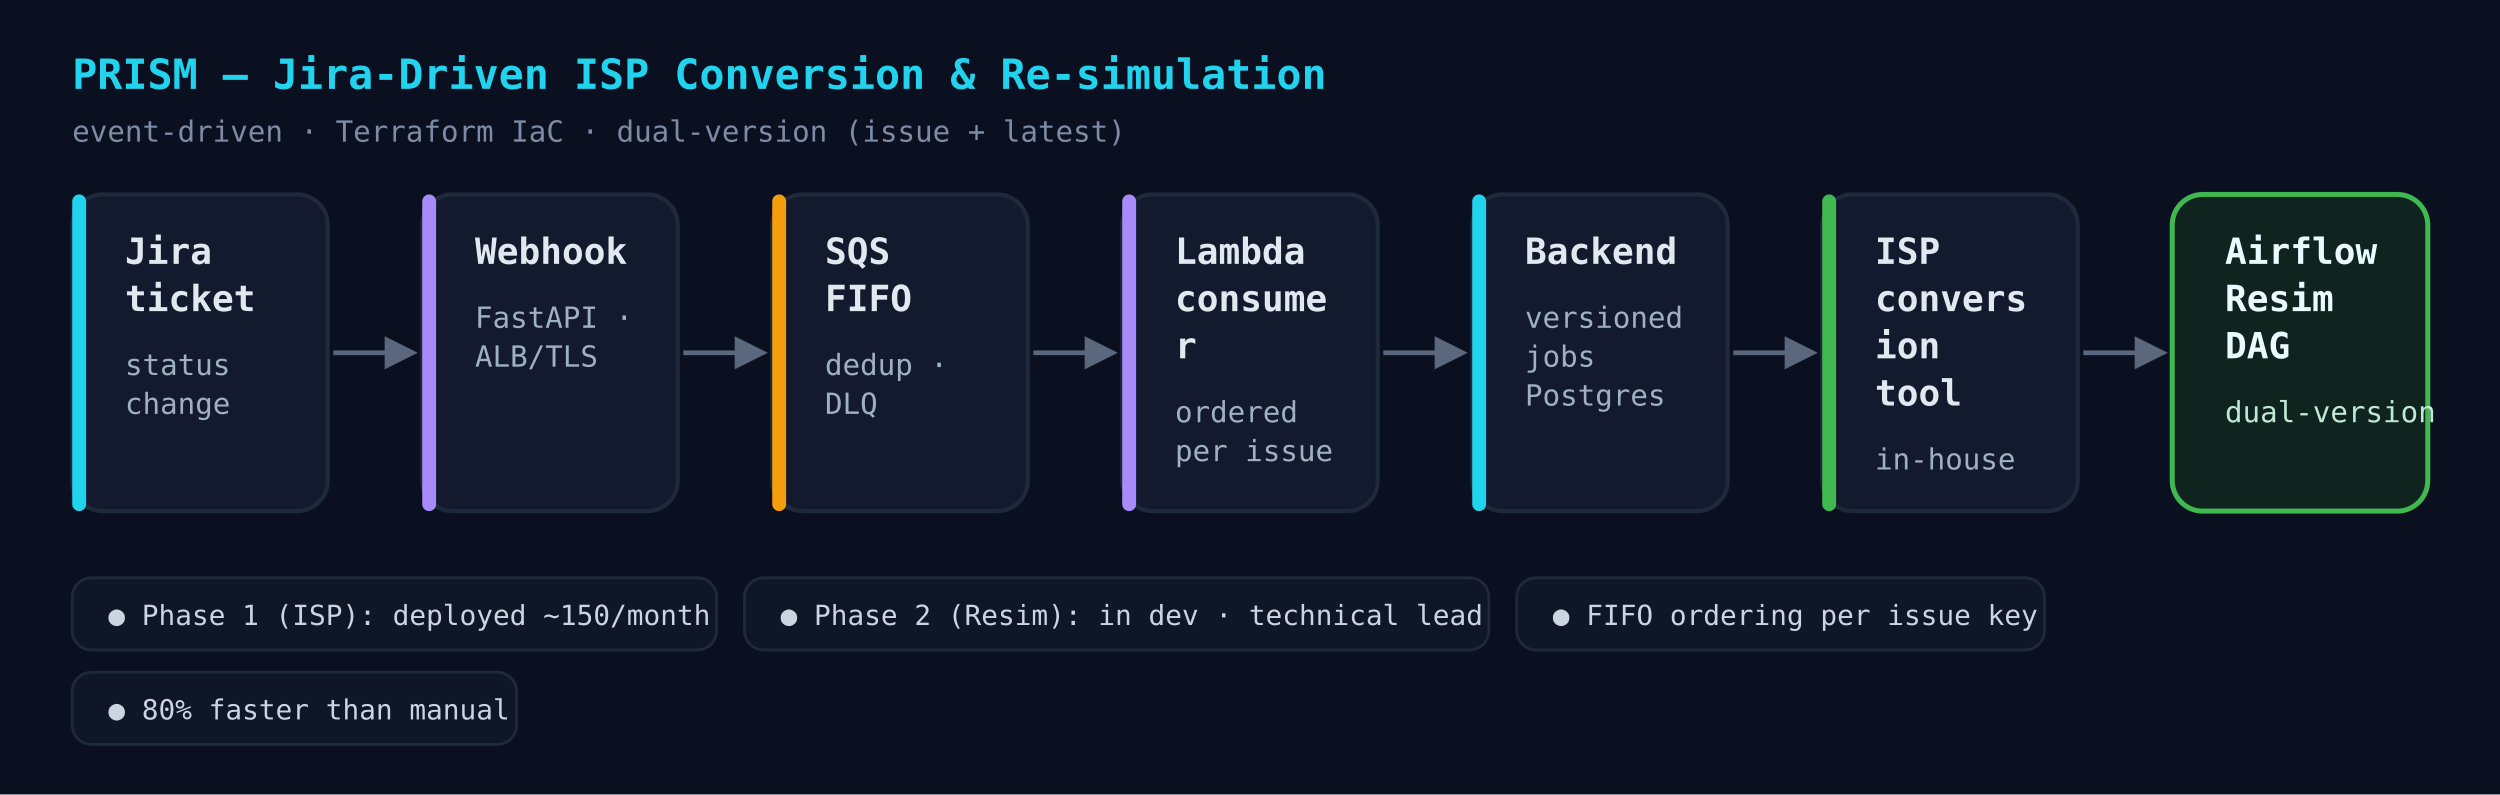
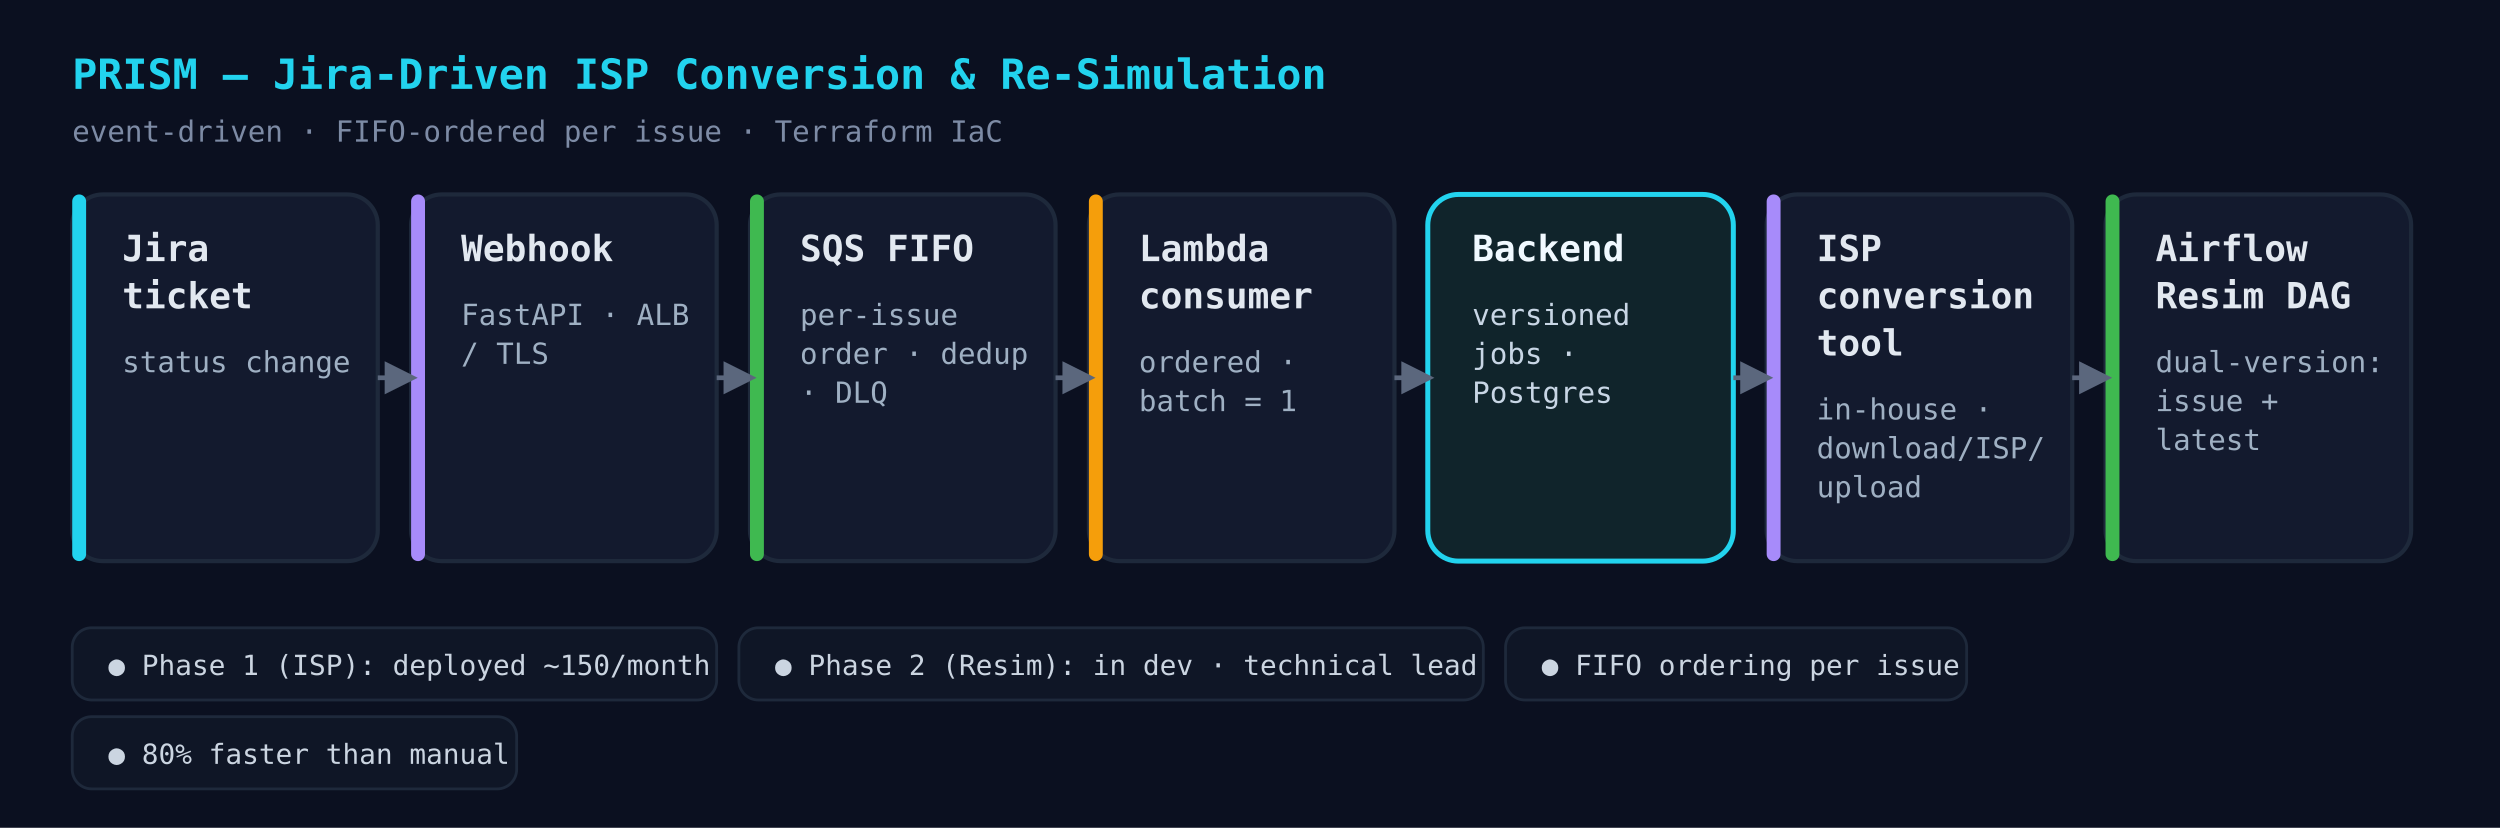
- <svg xmlns="http://www.w3.org/2000/svg" viewBox="0 0 900 286" font-family="'JetBrains Mono',ui-monospace,Menlo,monospace" role="img" aria-label="PRISM — Jira-Driven ISP Conversion &amp; Re-simulation">
+ <svg xmlns="http://www.w3.org/2000/svg" viewBox="0 0 900 298" font-family="'JetBrains Mono',ui-monospace,Menlo,monospace" role="img" aria-label="PRISM — Jira-Driven ISP Conversion &amp; Re-Simulation">
  <defs>
    <marker id="ah" viewBox="0 0 10 10" refX="8" refY="5" markerWidth="7" markerHeight="7" orient="auto-start-reverse">
      <path d="M0 0L10 5L0 10z" fill="#5b677d" />
    </marker>
  </defs>
-   <rect width="900" height="286" fill="#0b1020" />
-   <text x="26" y="32" fill="#22d3ee" font-size="15" font-weight="700">PRISM — Jira-Driven ISP Conversion &amp; Re-simulation</text>
-   <text x="26" y="51" fill="#7d8ba5" font-size="10.5">event-driven · Terraform IaC · dual-version (issue + latest)</text>
-   <rect x="26" y="70" width="92" height="114" rx="11" fill="#131a2e" stroke="#1e293b" stroke-width="1.5" />
-   <rect x="26" y="70" width="5" height="114" rx="2.5" fill="#22d3ee" />
-   <text x="45" y="95" fill="#e2e8f0" font-size="13" font-weight="700">Jira</text>
-   <text x="45" y="112" fill="#e2e8f0" font-size="13" font-weight="700">ticket</text>
-   <text x="45" y="135" fill="#9fb0c3" font-size="10.5">status</text>
-   <text x="45" y="149" fill="#9fb0c3" font-size="10.5">change</text>
-   <path d="M120 127 H148" stroke="#5b677d" stroke-width="1.7" fill="none" marker-end="url(#ah)" />
-   <rect x="152" y="70" width="92" height="114" rx="11" fill="#131a2e" stroke="#1e293b" stroke-width="1.5" />
-   <rect x="152" y="70" width="5" height="114" rx="2.5" fill="#a78bfa" />
-   <text x="171" y="95" fill="#e2e8f0" font-size="13" font-weight="700">Webhook</text>
-   <text x="171" y="118" fill="#9fb0c3" font-size="10.5">FastAPI ·</text>
-   <text x="171" y="132" fill="#9fb0c3" font-size="10.5">ALB/TLS</text>
-   <path d="M246 127 H274" stroke="#5b677d" stroke-width="1.7" fill="none" marker-end="url(#ah)" />
-   <rect x="278" y="70" width="92" height="114" rx="11" fill="#131a2e" stroke="#1e293b" stroke-width="1.5" />
-   <rect x="278" y="70" width="5" height="114" rx="2.5" fill="#f59e0b" />
-   <text x="297" y="95" fill="#e2e8f0" font-size="13" font-weight="700">SQS</text>
-   <text x="297" y="112" fill="#e2e8f0" font-size="13" font-weight="700">FIFO</text>
-   <text x="297" y="135" fill="#9fb0c3" font-size="10.5">dedup ·</text>
-   <text x="297" y="149" fill="#9fb0c3" font-size="10.5">DLQ</text>
-   <path d="M372 127 H400" stroke="#5b677d" stroke-width="1.7" fill="none" marker-end="url(#ah)" />
-   <rect x="404" y="70" width="92" height="114" rx="11" fill="#131a2e" stroke="#1e293b" stroke-width="1.5" />
-   <rect x="404" y="70" width="5" height="114" rx="2.5" fill="#a78bfa" />
-   <text x="423" y="95" fill="#e2e8f0" font-size="13" font-weight="700">Lambda</text>
-   <text x="423" y="112" fill="#e2e8f0" font-size="13" font-weight="700">consume</text>
-   <text x="423" y="129" fill="#e2e8f0" font-size="13" font-weight="700">r</text>
-   <text x="423" y="152" fill="#9fb0c3" font-size="10.5">ordered</text>
-   <text x="423" y="166" fill="#9fb0c3" font-size="10.5">per issue</text>
-   <path d="M498 127 H526" stroke="#5b677d" stroke-width="1.7" fill="none" marker-end="url(#ah)" />
-   <rect x="530" y="70" width="92" height="114" rx="11" fill="#131a2e" stroke="#1e293b" stroke-width="1.5" />
-   <rect x="530" y="70" width="5" height="114" rx="2.5" fill="#22d3ee" />
-   <text x="549" y="95" fill="#e2e8f0" font-size="13" font-weight="700">Backend</text>
-   <text x="549" y="118" fill="#9fb0c3" font-size="10.5">versioned</text>
-   <text x="549" y="132" fill="#9fb0c3" font-size="10.5">jobs</text>
-   <text x="549" y="146" fill="#9fb0c3" font-size="10.5">Postgres</text>
-   <path d="M624 127 H652" stroke="#5b677d" stroke-width="1.7" fill="none" marker-end="url(#ah)" />
-   <rect x="656" y="70" width="92" height="114" rx="11" fill="#131a2e" stroke="#1e293b" stroke-width="1.5" />
-   <rect x="656" y="70" width="5" height="114" rx="2.5" fill="#3fb950" />
-   <text x="675" y="95" fill="#e2e8f0" font-size="13" font-weight="700">ISP</text>
-   <text x="675" y="112" fill="#e2e8f0" font-size="13" font-weight="700">convers</text>
-   <text x="675" y="129" fill="#e2e8f0" font-size="13" font-weight="700">ion</text>
-   <text x="675" y="146" fill="#e2e8f0" font-size="13" font-weight="700">tool</text>
-   <text x="675" y="169" fill="#9fb0c3" font-size="10.5">in-house</text>
-   <path d="M750 127 H778" stroke="#5b677d" stroke-width="1.7" fill="none" marker-end="url(#ah)" />
-   <rect x="782" y="70" width="92" height="114" rx="11" fill="#10241f" stroke="#3fb950" stroke-width="1.8" />
-   <text x="801" y="95" fill="#e9fbff" font-size="13" font-weight="700">Airflow</text>
-   <text x="801" y="112" fill="#e9fbff" font-size="13" font-weight="700">Resim</text>
-   <text x="801" y="129" fill="#e9fbff" font-size="13" font-weight="700">DAG</text>
-   <text x="801" y="152" fill="#bfe9d4" font-size="10.5">dual-version</text>
-   <rect x="26" y="208" width="232" height="26" rx="7" fill="#0f1626" stroke="#1e293b" stroke-width="1" />
-   <text x="39" y="225" fill="#cbd5e1" font-size="10">● Phase 1 (ISP): deployed ~150/month</text>
-   <rect x="268" y="208" width="268" height="26" rx="7" fill="#0f1626" stroke="#1e293b" stroke-width="1" />
-   <text x="281" y="225" fill="#cbd5e1" font-size="10">● Phase 2 (Resim): in dev · technical lead</text>
-   <rect x="546" y="208" width="190" height="26" rx="7" fill="#0f1626" stroke="#1e293b" stroke-width="1" />
-   <text x="559" y="225" fill="#cbd5e1" font-size="10">● FIFO ordering per issue key</text>
-   <rect x="26" y="242" width="160" height="26" rx="7" fill="#0f1626" stroke="#1e293b" stroke-width="1" />
-   <text x="39" y="259" fill="#cbd5e1" font-size="10">● 80% faster than manual</text>
+   <rect width="900" height="298" fill="#0b1020" />
+   <text x="26" y="32" fill="#22d3ee" font-size="15" font-weight="700">PRISM — Jira-Driven ISP Conversion &amp; Re-Simulation</text>
+   <text x="26" y="51" fill="#7d8ba5" font-size="10.5">event-driven · FIFO-ordered per issue · Terraform IaC</text>
+   <rect x="26" y="70" width="110" height="132" rx="11" fill="#131a2e" stroke="#1e293b" stroke-width="1.5" />
+   <rect x="26" y="70" width="5" height="132" rx="2.5" fill="#22d3ee" />
+   <text x="44" y="94" fill="#e2e8f0" font-size="13" font-weight="700">Jira</text>
+   <text x="44" y="111" fill="#e2e8f0" font-size="13" font-weight="700">ticket</text>
+   <text x="44" y="134" fill="#9fb0c3" font-size="10.5">status change</text>
+   <rect x="148" y="70" width="110" height="132" rx="11" fill="#131a2e" stroke="#1e293b" stroke-width="1.5" />
+   <rect x="148" y="70" width="5" height="132" rx="2.5" fill="#a78bfa" />
+   <text x="166" y="94" fill="#e2e8f0" font-size="13" font-weight="700">Webhook</text>
+   <text x="166" y="117" fill="#9fb0c3" font-size="10.5">FastAPI · ALB</text>
+   <text x="166" y="131" fill="#9fb0c3" font-size="10.5">/ TLS</text>
+   <rect x="270" y="70" width="110" height="132" rx="11" fill="#131a2e" stroke="#1e293b" stroke-width="1.5" />
+   <rect x="270" y="70" width="5" height="132" rx="2.5" fill="#3fb950" />
+   <text x="288" y="94" fill="#e2e8f0" font-size="13" font-weight="700">SQS FIFO</text>
+   <text x="288" y="117" fill="#9fb0c3" font-size="10.5">per-issue</text>
+   <text x="288" y="131" fill="#9fb0c3" font-size="10.5">order · dedup</text>
+   <text x="288" y="145" fill="#9fb0c3" font-size="10.5">· DLQ</text>
+   <rect x="392" y="70" width="110" height="132" rx="11" fill="#131a2e" stroke="#1e293b" stroke-width="1.5" />
+   <rect x="392" y="70" width="5" height="132" rx="2.5" fill="#f59e0b" />
+   <text x="410" y="94" fill="#e2e8f0" font-size="13" font-weight="700">Lambda</text>
+   <text x="410" y="111" fill="#e2e8f0" font-size="13" font-weight="700">consumer</text>
+   <text x="410" y="134" fill="#9fb0c3" font-size="10.5">ordered ·</text>
+   <text x="410" y="148" fill="#9fb0c3" font-size="10.5">batch = 1</text>
+   <rect x="514" y="70" width="110" height="132" rx="11" fill="#10242b" stroke="#22d3ee" stroke-width="1.8" />
+   <text x="530" y="94" fill="#f0f9ff" font-size="13" font-weight="700">Backend</text>
+   <text x="530" y="117" fill="#c8d6e5" font-size="10.5">versioned</text>
+   <text x="530" y="131" fill="#c8d6e5" font-size="10.5">jobs ·</text>
+   <text x="530" y="145" fill="#c8d6e5" font-size="10.5">Postgres</text>
+   <rect x="636" y="70" width="110" height="132" rx="11" fill="#131a2e" stroke="#1e293b" stroke-width="1.5" />
+   <rect x="636" y="70" width="5" height="132" rx="2.5" fill="#a78bfa" />
+   <text x="654" y="94" fill="#e2e8f0" font-size="13" font-weight="700">ISP</text>
+   <text x="654" y="111" fill="#e2e8f0" font-size="13" font-weight="700">conversion</text>
+   <text x="654" y="128" fill="#e2e8f0" font-size="13" font-weight="700">tool</text>
+   <text x="654" y="151" fill="#9fb0c3" font-size="10.5">in-house ·</text>
+   <text x="654" y="165" fill="#9fb0c3" font-size="10.5">download/ISP/</text>
+   <text x="654" y="179" fill="#9fb0c3" font-size="10.5">upload</text>
+   <rect x="758" y="70" width="110" height="132" rx="11" fill="#131a2e" stroke="#1e293b" stroke-width="1.5" />
+   <rect x="758" y="70" width="5" height="132" rx="2.5" fill="#3fb950" />
+   <text x="776" y="94" fill="#e2e8f0" font-size="13" font-weight="700">Airflow</text>
+   <text x="776" y="111" fill="#e2e8f0" font-size="13" font-weight="700">Resim DAG</text>
+   <text x="776" y="134" fill="#9fb0c3" font-size="10.5">dual-version:</text>
+   <text x="776" y="148" fill="#9fb0c3" font-size="10.5">issue +</text>
+   <text x="776" y="162" fill="#9fb0c3" font-size="10.5">latest</text>
+   <path d="M136 136 H148" stroke="#5b677d" stroke-width="1.7" fill="none" marker-end="url(#ah)" />
+   <path d="M258 136 H270" stroke="#5b677d" stroke-width="1.7" fill="none" marker-end="url(#ah)" />
+   <path d="M380 136 H392" stroke="#5b677d" stroke-width="1.7" fill="none" marker-end="url(#ah)" />
+   <path d="M502 136 H514" stroke="#5b677d" stroke-width="1.7" fill="none" marker-end="url(#ah)" />
+   <path d="M624 136 H636" stroke="#5b677d" stroke-width="1.7" fill="none" marker-end="url(#ah)" />
+   <path d="M746 136 H758" stroke="#5b677d" stroke-width="1.7" fill="none" marker-end="url(#ah)" />
+   <rect x="26" y="226" width="232" height="26" rx="7" fill="#0f1626" stroke="#1e293b" stroke-width="1" />
+   <text x="39" y="243" fill="#cbd5e1" font-size="10">● Phase 1 (ISP): deployed ~150/month</text>
+   <rect x="266" y="226" width="268" height="26" rx="7" fill="#0f1626" stroke="#1e293b" stroke-width="1" />
+   <text x="279" y="243" fill="#cbd5e1" font-size="10">● Phase 2 (Resim): in dev · technical lead</text>
+   <rect x="542" y="226" width="166" height="26" rx="7" fill="#0f1626" stroke="#1e293b" stroke-width="1" />
+   <text x="555" y="243" fill="#cbd5e1" font-size="10">● FIFO ordering per issue</text>
+   <rect x="26" y="258" width="160" height="26" rx="7" fill="#0f1626" stroke="#1e293b" stroke-width="1" />
+   <text x="39" y="275" fill="#cbd5e1" font-size="10">● 80% faster than manual</text>
</svg>
